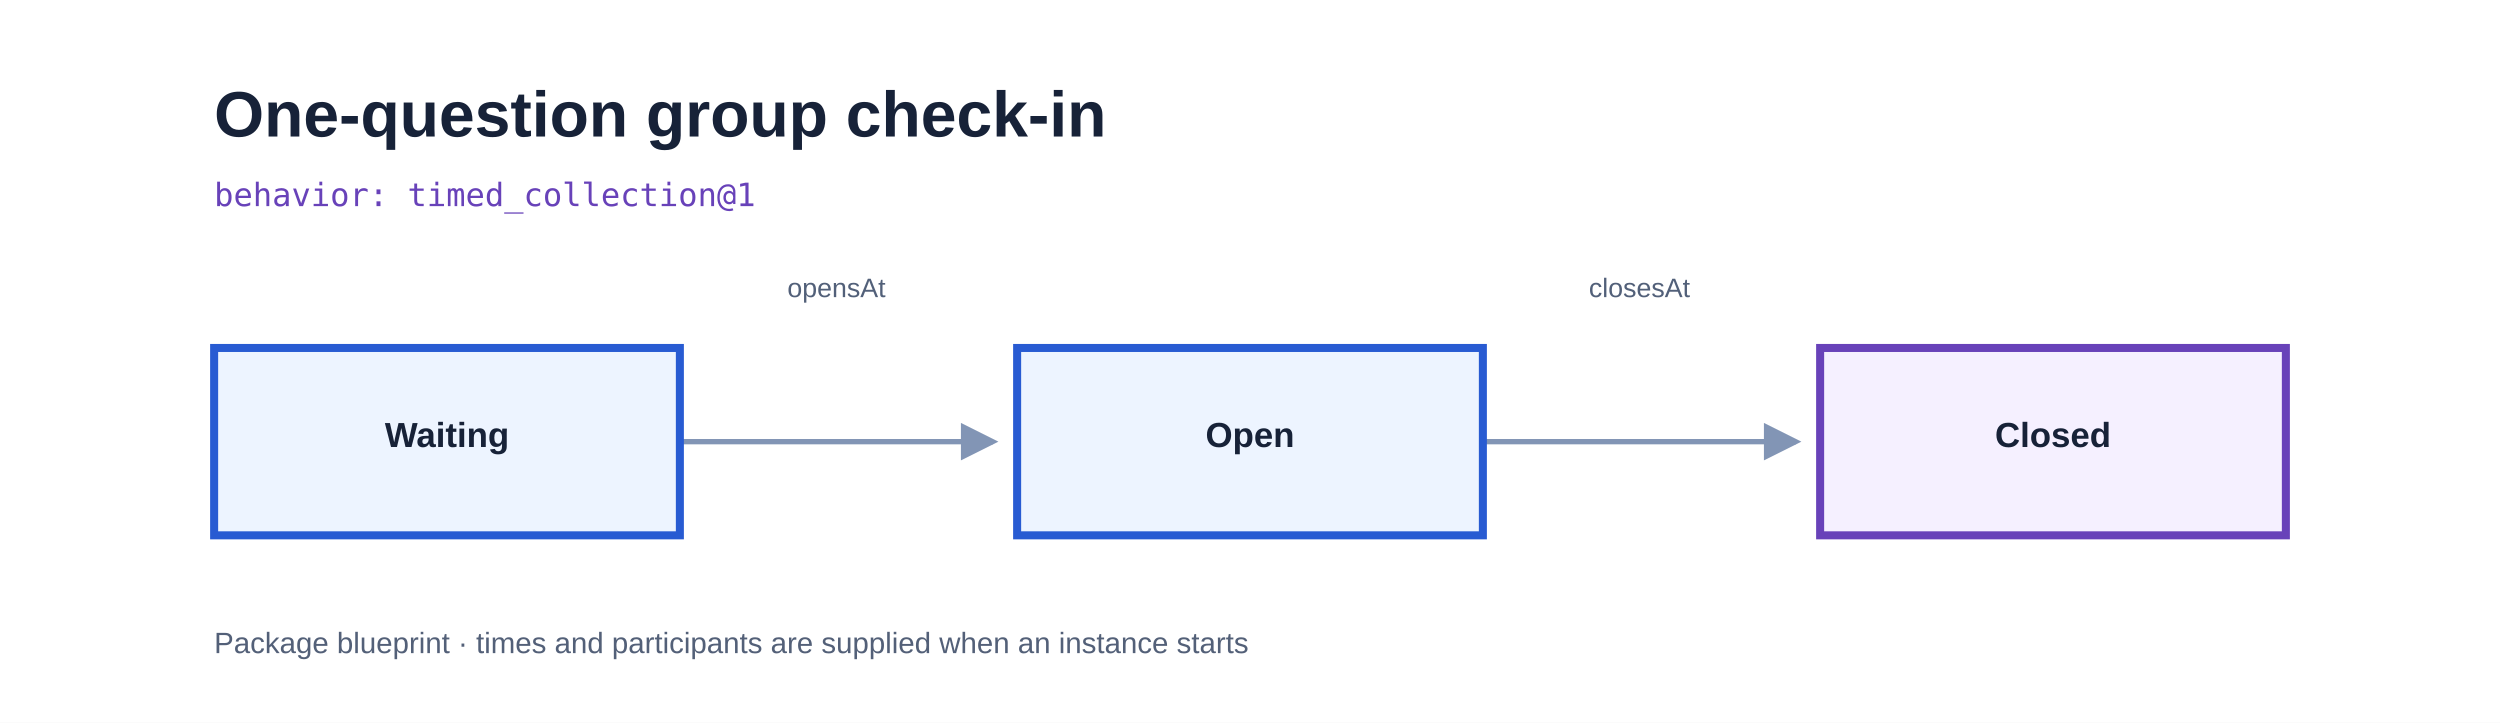
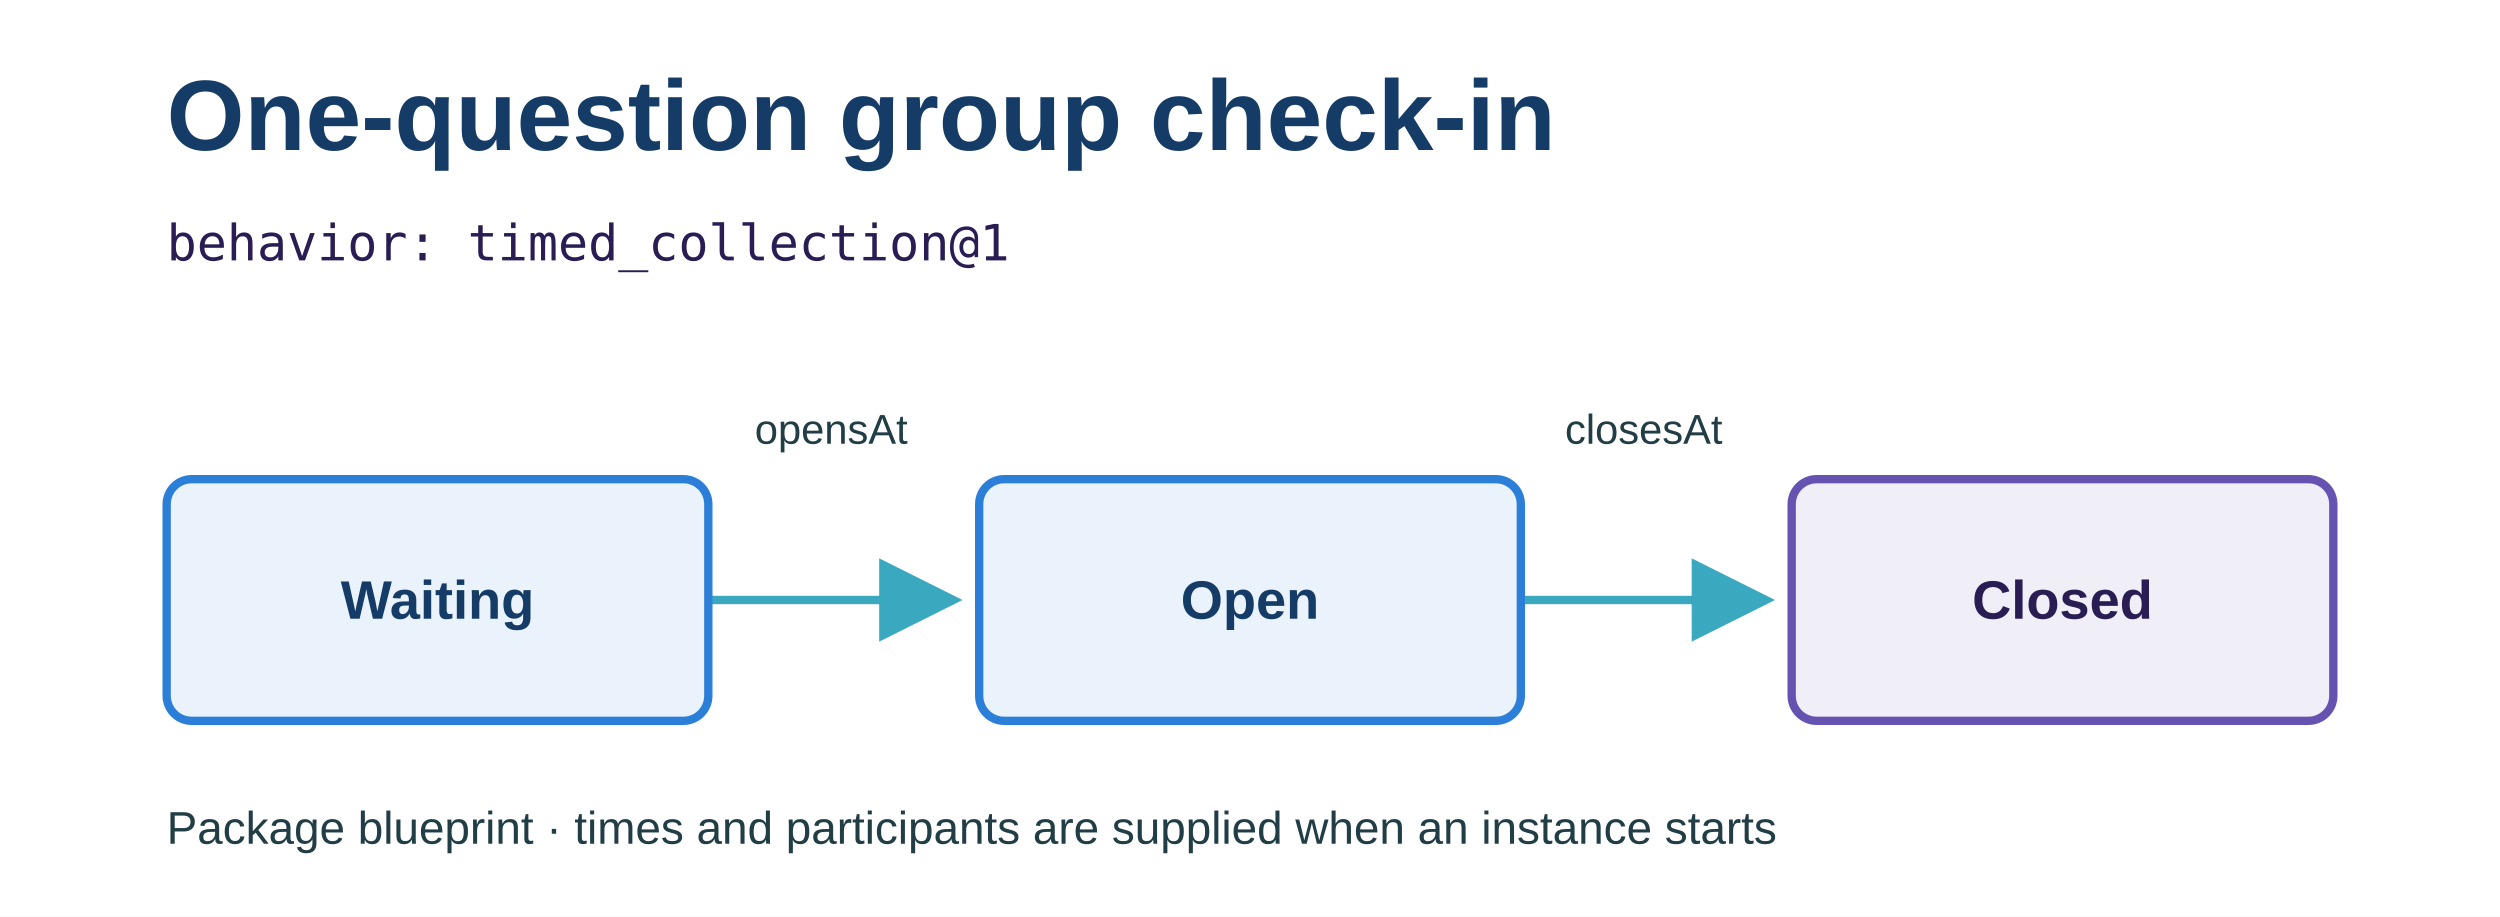
- <svg xmlns="http://www.w3.org/2000/svg" role="img" aria-label="One-question group check-in package flow" viewBox="0 0 934 270" width="934" height="270">
+ <svg xmlns="http://www.w3.org/2000/svg" role="img" aria-label="One-question group check-in package flow" viewBox="0 0 1200 440" width="1200" height="440">
  <defs>
-     <marker id="arrow" markerWidth="7" markerHeight="7" refX="6" refY="3.5" orient="auto">
-       <path d="M0 0L7 3.5L0 7" fill="#8295b5" />
+     <marker id="arrow" markerWidth="10" markerHeight="10" refX="9" refY="5" orient="auto">
+       <path d="M0 0L10 5L0 10" fill="#3aa8be" />
    </marker>
  </defs>
-   <rect width="100%" height="100%" fill="#fff" />
-   <text x="80" y="51" fill="#172238" font-family="Arial,sans-serif" font-size="24" font-weight="700">One-question group check-in</text>
-   <text x="80" y="77" fill="#6842b9" font-family="monospace" font-size="12">behavior: timed_collection@1</text>
-   <path d="M 254 165 C 291 165, 334 165, 371 165" fill="none" stroke="#8295b5" stroke-width="2" marker-end="url(#arrow)" />
-   <text x="312.5" y="111" text-anchor="middle" fill="#526079" font-size="10" font-family="Arial,sans-serif">opensAt</text>
-   <path d="M 554 165 C 591 165, 634 165, 671 165" fill="none" stroke="#8295b5" stroke-width="2" marker-end="url(#arrow)" />
-   <text x="612.5" y="111" text-anchor="middle" fill="#526079" font-size="10" font-family="Arial,sans-serif">closesAt</text>
-   <rect x="80" y="130" width="174" height="70" fill="#edf4ff" stroke="#285bd2" stroke-width="3" />
-   <text x="167" y="167" text-anchor="middle" fill="#172238" font-family="Arial,sans-serif" font-size="13" font-weight="700">Waiting</text>
-   <rect x="380" y="130" width="174" height="70" fill="#edf4ff" stroke="#285bd2" stroke-width="3" />
-   <text x="467" y="167" text-anchor="middle" fill="#172238" font-family="Arial,sans-serif" font-size="13" font-weight="700">Open</text>
-   <rect x="680" y="130" width="174" height="70" fill="#f5f0ff" stroke="#6842b9" stroke-width="3" />
-   <text x="767" y="167" text-anchor="middle" fill="#172238" font-family="Arial,sans-serif" font-size="13" font-weight="700">Closed</text>
-   <text x="80" y="244" fill="#536078" font-family="Arial,sans-serif" font-size="11">Package blueprint · times and participants are supplied when an instance starts</text>
+   <rect width="100%" height="100%" fill="#ffffff" />
+   <text x="80" y="72" fill="#153c66" font-family="Arial,sans-serif" font-size="48" font-weight="700">One-question group check-in</text>
+   <text x="80" y="125" fill="#291d53" font-family="monospace" font-size="24">behavior: timed_collection@1</text>
+   <path d="M 340 288 C 385 288, 413 288, 458 288" fill="none" stroke="#3aa8be" stroke-width="4" marker-end="url(#arrow)" />
+   <text x="399" y="213" text-anchor="middle" fill="#213d45" font-size="20" font-family="Arial,sans-serif">opensAt</text>
+   <path d="M 730 288 C 775 288, 803 288, 848 288" fill="none" stroke="#3aa8be" stroke-width="4" marker-end="url(#arrow)" />
+   <text x="789" y="213" text-anchor="middle" fill="#213d45" font-size="20" font-family="Arial,sans-serif">closesAt</text>
+   <rect x="80" y="230" width="260" height="116" rx="12" fill="#eaf2fb" stroke="#2c7fd8" stroke-width="4" />
+   <text x="210" y="297" text-anchor="middle" fill="#153c66" font-family="Arial,sans-serif" font-size="26" font-weight="700">Waiting</text>
+   <rect x="470" y="230" width="260" height="116" rx="12" fill="#eaf2fb" stroke="#2c7fd8" stroke-width="4" />
+   <text x="600" y="297" text-anchor="middle" fill="#153c66" font-family="Arial,sans-serif" font-size="26" font-weight="700">Open</text>
+   <rect x="860" y="230" width="260" height="116" rx="12" fill="#f0eef7" stroke="#6652b1" stroke-width="4" />
+   <text x="990" y="297" text-anchor="middle" fill="#291d53" font-family="Arial,sans-serif" font-size="26" font-weight="700">Closed</text>
+   <text x="80" y="405" fill="#213d45" font-family="Arial,sans-serif" font-size="22">Package blueprint · times and participants are supplied when an instance starts</text>
</svg>
